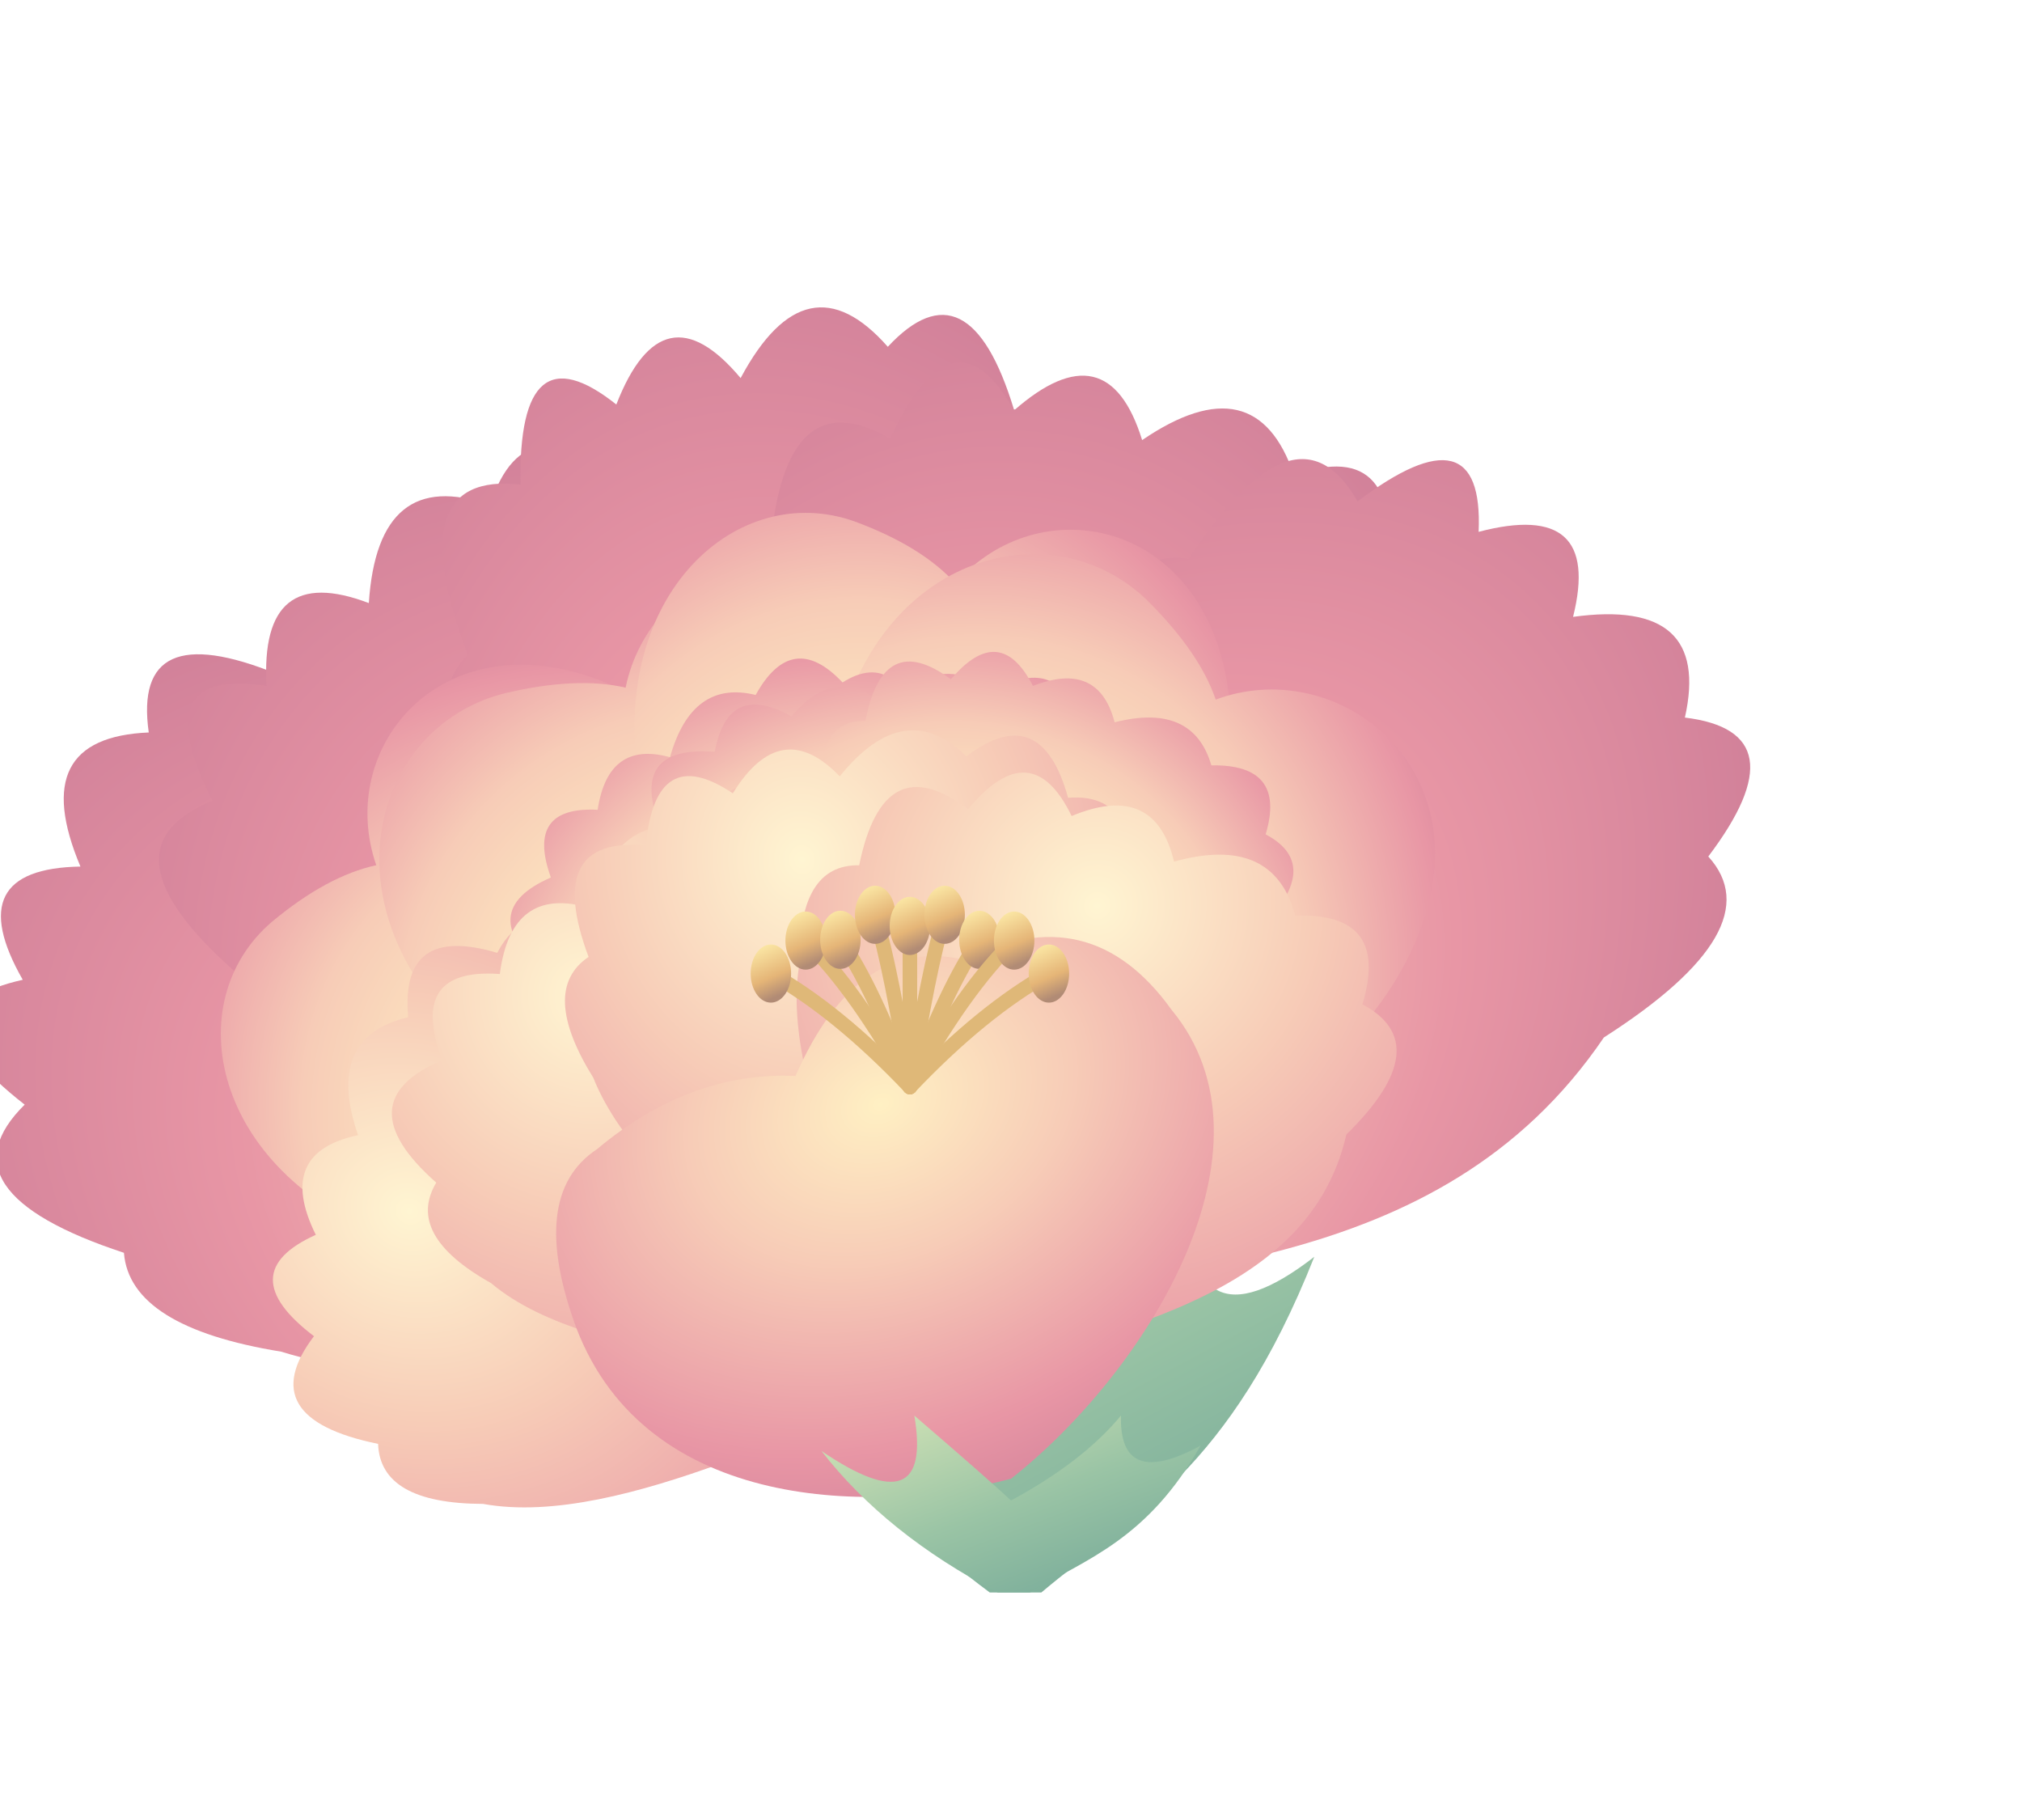
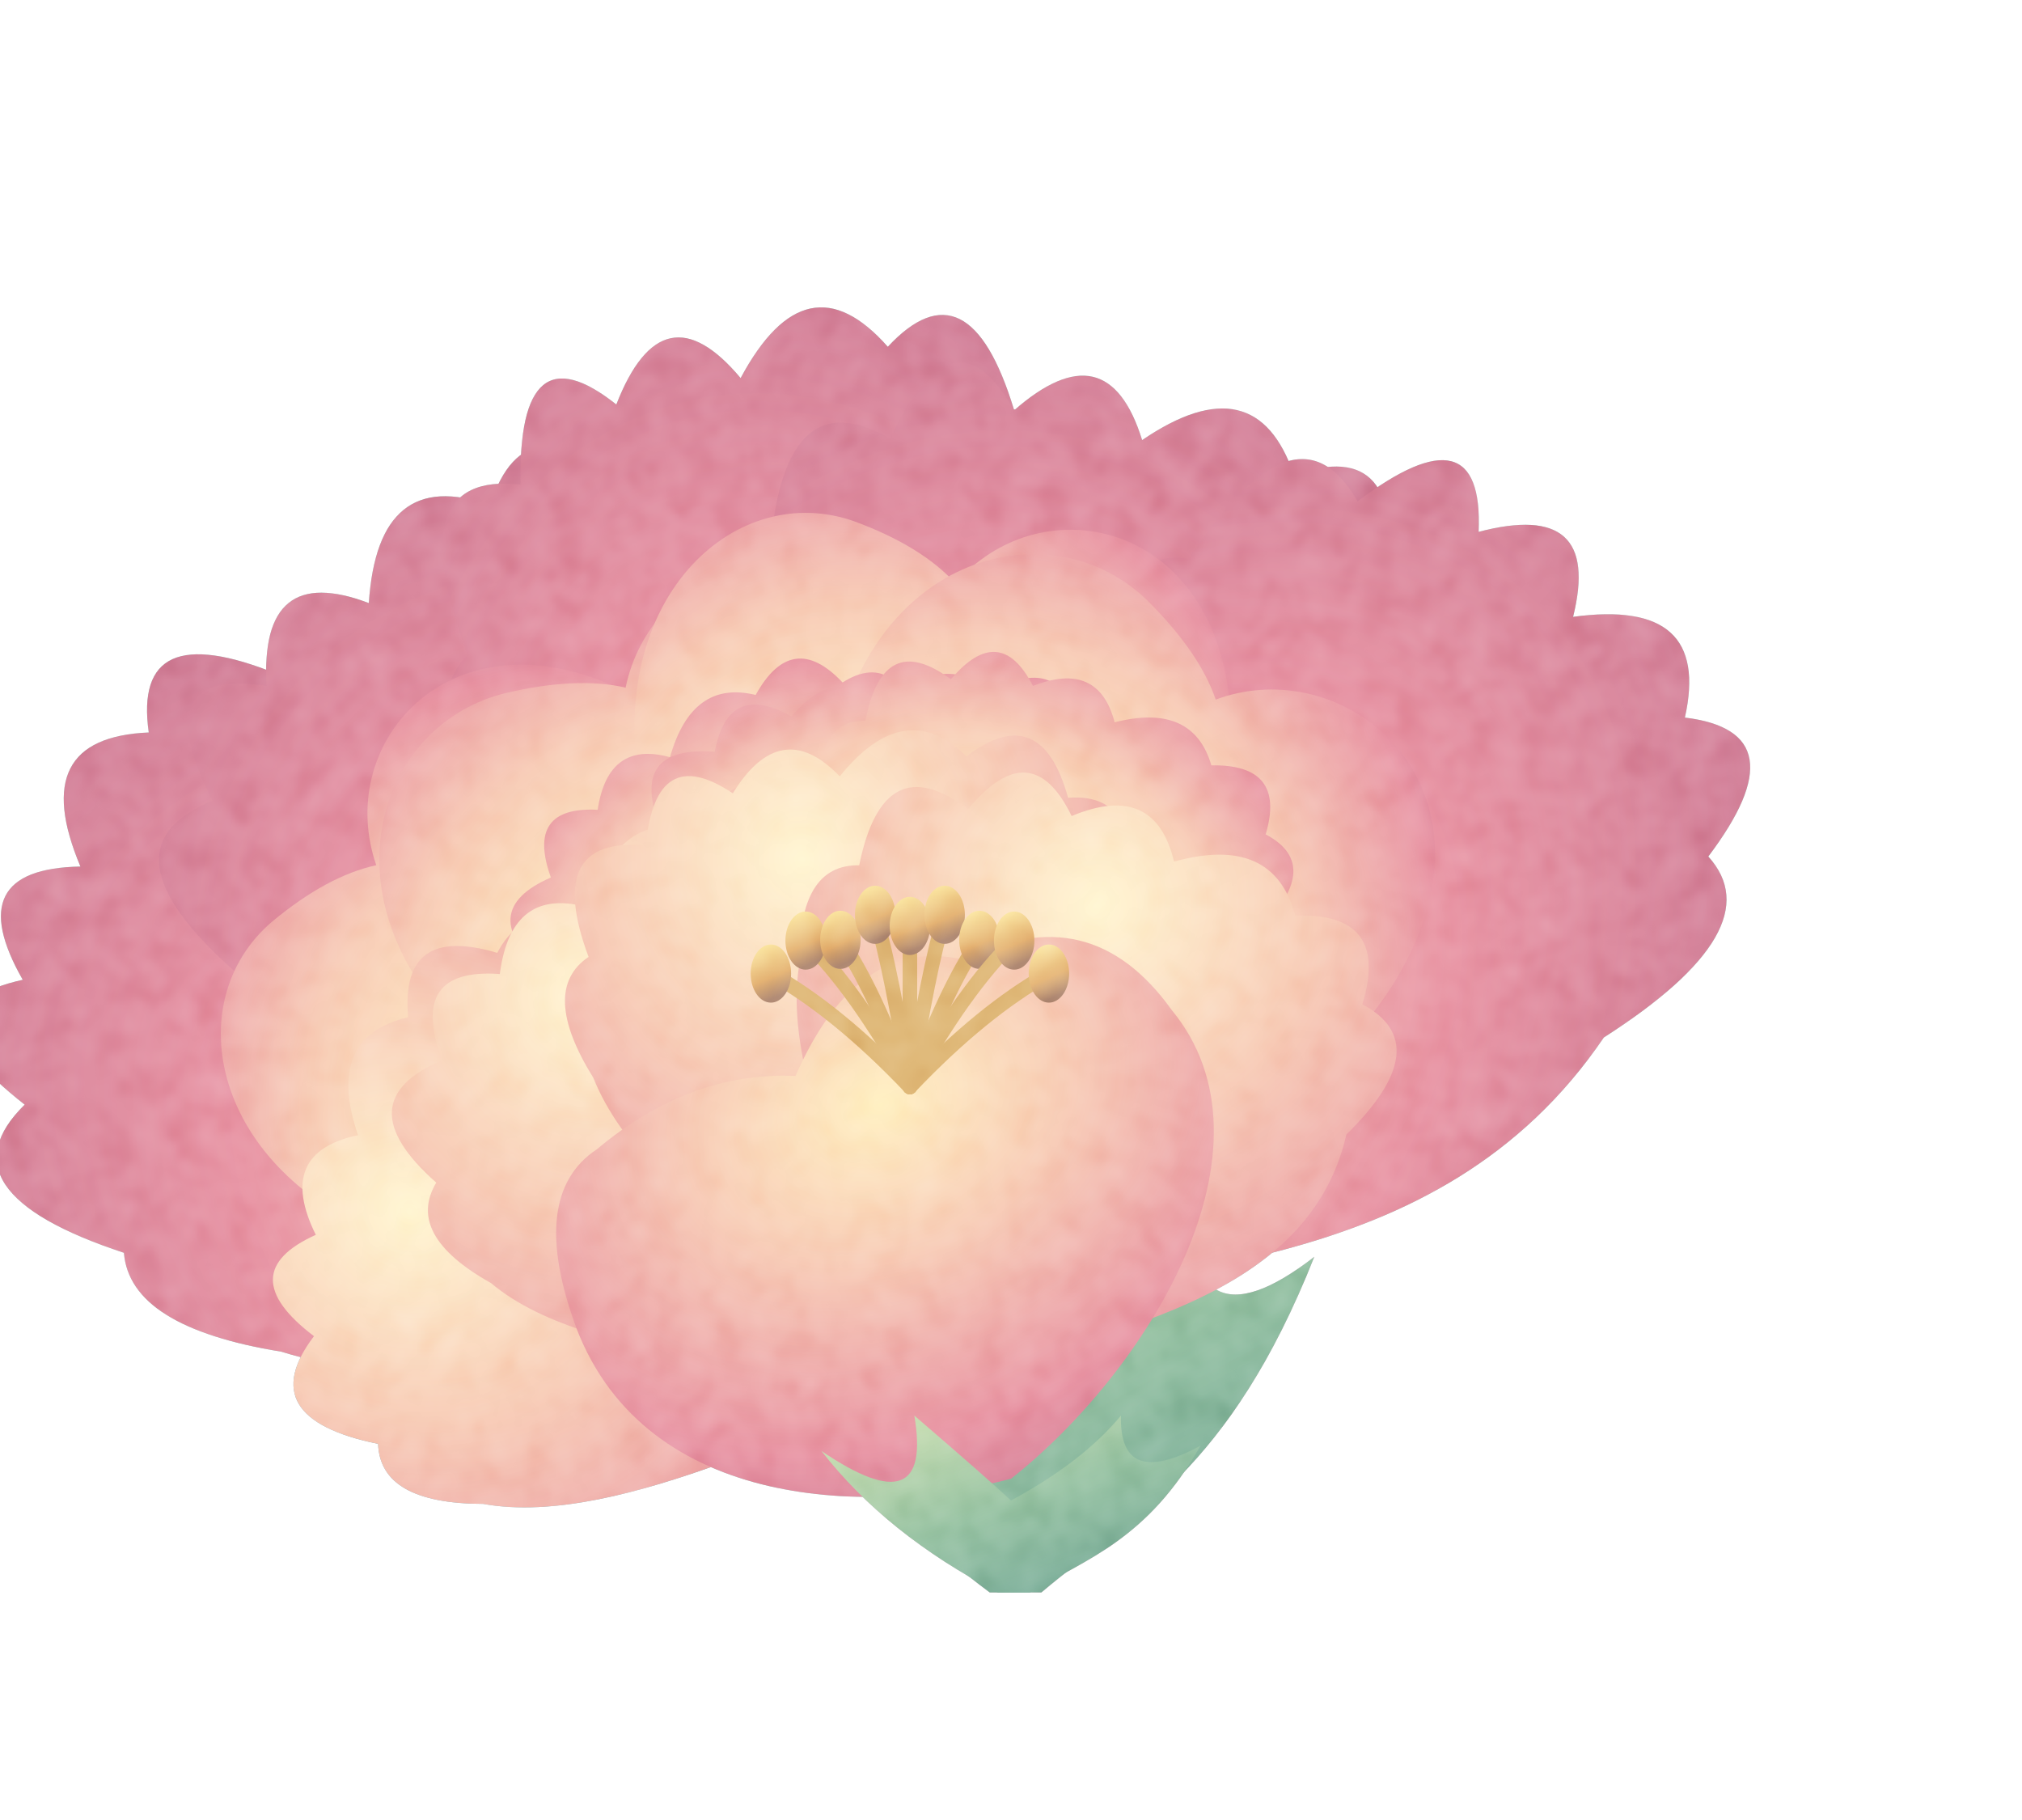
<svg xmlns="http://www.w3.org/2000/svg" width="160" height="144" viewBox="0 0 160 144" role="img">
  <defs>
    <radialGradient id="ivory" cx="47%" cy="74%" r="91%">
      <stop offset="0" stop-color="#fff7d1" />
      <stop offset="0.38" stop-color="#fff0c3" />
      <stop offset="0.66" stop-color="#f7ccb7" />
      <stop offset="0.89" stop-color="#e896a5" />
      <stop offset="1" stop-color="#ce7e98" />
    </radialGradient>
    <radialGradient id="silk" cx="39%" cy="67%" r="89%">
      <stop offset="0" stop-color="#fff0c3" />
      <stop offset="0.3" stop-color="#fff0c3" />
      <stop offset="0.62" stop-color="#f7ccb7" />
      <stop offset="0.87" stop-color="#e896a5" />
      <stop offset="1" stop-color="#ce7e98" />
    </radialGradient>
    <radialGradient id="edge" cx="54%" cy="24%" r="88%">
      <stop offset="0" stop-color="#fff0c3" />
      <stop offset="0.33" stop-color="#f7ccb7" />
      <stop offset="0.73" stop-color="#e896a5" />
      <stop offset="1" stop-color="#ce7e98" />
    </radialGradient>
    <radialGradient id="back" cx="45%" cy="73%" r="86%">
      <stop offset="0" stop-color="#f7ccb7" />
      <stop offset="0.52" stop-color="#e896a5" />
      <stop offset="1" stop-color="#ce7e98" />
    </radialGradient>
    <radialGradient id="fold" cx="44%" cy="17%" r="100%">
      <stop offset="0" stop-color="#fff5d2" />
      <stop offset="0.36" stop-color="#f7ccb7" />
      <stop offset="0.79" stop-color="#e896a5" />
      <stop offset="1" stop-color="#ce7e98" />
    </radialGradient>
    <linearGradient id="green" x1="0" y1="0" x2=".8" y2="1">
      <stop stop-color="#d6e5b7" />
      <stop offset=".55" stop-color="#9ac4a5" />
      <stop offset="1" stop-color="#77aa99" />
    </linearGradient>
    <linearGradient id="pollen" x2=".3" y2="1">
      <stop stop-color="#fff0ad" />
      <stop offset=".66" stop-color="#e5b577" />
      <stop offset="1" stop-color="#b18b75" />
    </linearGradient>
+     <filter id="paper" x="-2%" y="-2%" width="104%" height="104%" color-interpolation-filters="sRGB">
+       <feTurbulence type="fractalNoise" baseFrequency="0.39" numOctaves="2" seed="19" />
+       <feColorMatrix values=".23 .17 .10 0 .25  .23 .17 .10 0 .25  .23 .17 .10 0 .25  0 0 0 0 1" />
+       <feBlend in2="SourceGraphic" mode="soft-light" />
+       <feComposite in2="SourceGraphic" operator="in" />
+     </filter>
  </defs>
-   <g transform="translate(80 126) scale(24 32)">
-     <path d="M-1 -.8Q-.41 -.37 -.51 -1Q-.13 -.65 0 -.52Q.38 -.74 .58 -1Q.57 -.58 1 -.83C.72 -.30 .40 -.19 .10 0L-.07 0Q-.66 -.33 -1 -.8Z" fill="url(#green)" />
+   <g filter="url(#paper)">
+     <g transform="translate(80 126) scale(24 32)">
+       <path d="M-1 -.8Q-.41 -.37 -.51 -1Q-.13 -.65 0 -.52Q.38 -.74 .58 -1Q.57 -.58 1 -.83C.72 -.30 .40 -.19 .10 0L-.07 0Q-.66 -.33 -1 -.8Z" fill="url(#green)" />
+     </g>
+     <g transform="translate(73 104) rotate(-63) scale(26.46 77)">
+       <path d="M0 0C-.18 -.12 -.86 -.35 -.97 -.57Q-1.11 -.72 -.92 -.76Q-1.01 -.96 -.66 -.92Q-.57 -1.08 -.33 -.98Q-.12 -1.09 .05 -.98Q.32 -1.09 .50 -.98Q.79 -1.05 .83 -.89Q1.12 -.88 .96 -.68C1.08 -.38 .40 -.19 0 0Z" fill="url(#back)" />
+     </g>
+     <g transform="translate(73 104) rotate(-39) scale(27.4 72.77)">
+       <path d="M0 0C-.18 -.12 -.86 -.35 -.97 -.57Q-1.11 -.72 -.92 -.76Q-1.01 -.96 -.66 -.92Q-.57 -1.08 -.33 -.98Q-.12 -1.09 .05 -.98Q.32 -1.09 .50 -.98Q.79 -1.05 .83 -.89Q1.12 -.88 .96 -.68C1.08 -.38 .40 -.19 0 0Z" fill="url(#back)" />
+     </g>
+     <g transform="translate(73 104) rotate(-12) scale(26.46 77)">
+       <path d="M0 0C-.18 -.12 -.86 -.35 -.97 -.57Q-1.11 -.72 -.92 -.76Q-1.01 -.96 -.66 -.92Q-.57 -1.08 -.33 -.98Q-.12 -1.09 .05 -.98Q.32 -1.09 .50 -.98Q.79 -1.05 .83 -.89Q1.12 -.88 .96 -.68C1.08 -.38 .40 -.19 0 0Z" fill="url(#back)" />
+     </g>
+     <g transform="translate(73 104) rotate(13) scale(27.4 72.77)">
+       <path d="M0 0C-.18 -.12 -.86 -.35 -.97 -.57Q-1.11 -.72 -.92 -.76Q-1.01 -.96 -.66 -.92Q-.57 -1.08 -.33 -.98Q-.12 -1.09 .05 -.98Q.32 -1.09 .50 -.98Q.79 -1.05 .83 -.89Q1.12 -.88 .96 -.68C1.08 -.38 .40 -.19 0 0Z" fill="url(#back)" />
+     </g>
+     <g transform="translate(73 104) rotate(42) scale(26.46 77)">
+       <path d="M0 0C-.18 -.12 -.86 -.35 -.97 -.57Q-1.11 -.72 -.92 -.76Q-1.01 -.96 -.66 -.92Q-.57 -1.08 -.33 -.98Q-.12 -1.09 .05 -.98Q.32 -1.09 .50 -.98Q.79 -1.05 .83 -.89Q1.12 -.88 .96 -.68C1.08 -.38 .40 -.19 0 0Z" fill="url(#back)" />
+     </g>
+     <g transform="translate(72 97) rotate(-57) scale(23.52 56)">
+       <path d="M0 0C-.16 -.09 -.85 -.31 -.99 -.61C-1.12 -.87 -.71 -1.04 -.31 -.99Q-.08 -.96 .04 -.91C.30 -1.05 .85 -1.02 .97 -.79C1.12 -.49 .53 -.16 0 0Z" fill="url(#silk)" />
+     </g>
+     <g transform="translate(72 97) rotate(-29) scale(24.36 52.92)">
+       <path d="M0 0C-.16 -.09 -.85 -.31 -.99 -.61C-1.12 -.87 -.71 -1.04 -.31 -.99Q-.08 -.96 .04 -.91C.30 -1.05 .85 -1.02 .97 -.79C1.12 -.49 .53 -.16 0 0Z" fill="url(#silk)" />
+     </g>
+     <g transform="translate(72 97) rotate(3) scale(23.52 56)">
+       <path d="M0 0C-.16 -.09 -.85 -.31 -.99 -.61C-1.12 -.87 -.71 -1.04 -.31 -.99Q-.08 -.96 .04 -.91C.30 -1.05 .85 -1.02 .97 -.79C1.12 -.49 .53 -.16 0 0Z" fill="url(#silk)" />
+     </g>
+     <g transform="translate(72 97) rotate(29) scale(24.36 52.92)">
+       <path d="M0 0C-.16 -.09 -.85 -.31 -.99 -.61C-1.12 -.87 -.71 -1.04 -.31 -.99Q-.08 -.96 .04 -.91C.30 -1.05 .85 -1.02 .97 -.79C1.12 -.49 .53 -.16 0 0Z" fill="url(#silk)" />
+     </g>
+     <g transform="translate(73 89) rotate(-36) scale(18.62 36)">
+       <path d="M0 0C-.18 -.12 -.86 -.35 -.97 -.57Q-1.11 -.72 -.92 -.76Q-1.01 -.96 -.66 -.92Q-.57 -1.08 -.33 -.98Q-.12 -1.09 .05 -.98Q.32 -1.09 .50 -.98Q.79 -1.05 .83 -.89Q1.12 -.88 .96 -.68C1.08 -.38 .40 -.19 0 0Z" fill="url(#ivory)" />
+     </g>
+     <g transform="translate(73 89) rotate(-7) scale(19.28 34.02)">
+       <path d="M0 0C-.18 -.12 -.86 -.35 -.97 -.57Q-1.11 -.72 -.92 -.76Q-1.01 -.96 -.66 -.92Q-.57 -1.08 -.33 -.98Q-.12 -1.09 .05 -.98Q.32 -1.09 .50 -.98Q.79 -1.05 .83 -.89Q1.12 -.88 .96 -.68C1.08 -.38 .40 -.19 0 0Z" fill="url(#ivory)" />
+     </g>
+     <g transform="translate(73 89) rotate(24) scale(18.62 36)">
+       <path d="M0 0C-.18 -.12 -.86 -.35 -.97 -.57Q-1.11 -.72 -.92 -.76Q-1.01 -.96 -.66 -.92Q-.57 -1.08 -.33 -.98Q-.12 -1.09 .05 -.98Q.32 -1.09 .50 -.98Q.79 -1.05 .83 -.89Q1.12 -.88 .96 -.68C1.08 -.38 .40 -.19 0 0Z" fill="url(#ivory)" />
+     </g>
+     <path d="M73 88Q67.28 82.91 62 80.41" fill="none" stroke="#dfb878" stroke-width="1.15" stroke-linecap="round" />
+     <ellipse cx="62" cy="80.41" rx="1.6" ry="2.3" fill="url(#pollen)" />
+     <path d="M73 88Q69.19 81.18 65.67 77.83" fill="none" stroke="#dfb878" stroke-width="1.15" stroke-linecap="round" />
+     <ellipse cx="65.67" cy="77.83" rx="1.6" ry="2.3" fill="url(#pollen)" />
+     <path d="M73 88Q71.09 81.06 69.33 77.65" fill="none" stroke="#dfb878" stroke-width="1.15" stroke-linecap="round" />
+     <ellipse cx="69.33" cy="77.65" rx="1.6" ry="2.3" fill="url(#pollen)" />
+     <path d="M73 88Q73 80.11 73 76.23" fill="none" stroke="#dfb878" stroke-width="1.15" stroke-linecap="round" />
+     <ellipse cx="73" cy="76.23" rx="1.6" ry="2.3" fill="url(#pollen)" />
+     <path d="M73 88Q74.91 81.06 76.67 77.65" fill="none" stroke="#dfb878" stroke-width="1.15" stroke-linecap="round" />
+     <ellipse cx="76.67" cy="77.65" rx="1.6" ry="2.3" fill="url(#pollen)" />
+     <path d="M73 88Q76.81 81.18 80.33 77.83" fill="none" stroke="#dfb878" stroke-width="1.15" stroke-linecap="round" />
+     <ellipse cx="80.33" cy="77.83" rx="1.6" ry="2.3" fill="url(#pollen)" />
+     <path d="M73 88Q78.72 82.91 84 80.41" fill="none" stroke="#dfb878" stroke-width="1.15" stroke-linecap="round" />
+     <ellipse cx="84" cy="80.41" rx="1.6" ry="2.3" fill="url(#pollen)" />
+     <g transform="translate(73 110) rotate(-67) scale(22.54 50)">
+       <path d="M0 0C-.18 -.12 -.86 -.35 -.97 -.57Q-1.11 -.72 -.92 -.76Q-1.01 -.96 -.66 -.92Q-.57 -1.08 -.33 -.98Q-.12 -1.09 .05 -.98Q.32 -1.09 .50 -.98Q.79 -1.05 .83 -.89Q1.12 -.88 .96 -.68C1.08 -.38 .40 -.19 0 0Z" fill="url(#fold)" />
+     </g>
+     <g transform="translate(73 110) rotate(-36) scale(23.34 47.25)">
+       <path d="M0 0C-.18 -.12 -.86 -.35 -.97 -.57Q-1.11 -.72 -.92 -.76Q-1.01 -.96 -.66 -.92Q-.57 -1.08 -.33 -.98Q-.12 -1.09 .05 -.98Q.32 -1.09 .50 -.98Q.79 -1.05 .83 -.89Q1.12 -.88 .96 -.68C1.08 -.38 .40 -.19 0 0Z" fill="url(#fold)" />
+     </g>
+     <g transform="translate(73 110) rotate(-9) scale(22.54 50)">
+       <path d="M0 0C-.18 -.12 -.86 -.35 -.97 -.57Q-1.11 -.72 -.92 -.76Q-1.01 -.96 -.66 -.92Q-.57 -1.08 -.33 -.98Q-.12 -1.09 .05 -.98Q.32 -1.09 .50 -.98Q.79 -1.05 .83 -.89Q1.12 -.88 .96 -.68C1.08 -.38 .40 -.19 0 0Z" fill="url(#fold)" />
+     </g>
+     <g transform="translate(73 110) rotate(24) scale(23.34 47.25)">
+       <path d="M0 0C-.18 -.12 -.86 -.35 -.97 -.57Q-1.11 -.72 -.92 -.76Q-1.01 -.96 -.66 -.92Q-.57 -1.08 -.33 -.98Q-.12 -1.09 .05 -.98Q.32 -1.09 .50 -.98Q.79 -1.05 .83 -.89Q1.12 -.88 .96 -.68C1.08 -.38 .40 -.19 0 0Z" fill="url(#fold)" />
+     </g>
+     <g transform="translate(80 117) rotate(-23) scale(27 40)">
+       <path d="M0 0C-.41 -.04 -1.02 -.22 -1 -.61Q-.98 -.89 -.74 -.92Q-.40 -.99 -.12 -.90Q.21 -1.11 .47 -.98Q.88 -1.00 .97 -.73C1.12 -.39 .49 -.09 0 0Z" fill="url(#edge)" />
+     </g>
+     <g transform="translate(80 126) scale(15 14)">
+       <path d="M-1 -.8Q-.41 -.37 -.51 -1Q-.13 -.65 0 -.52Q.38 -.74 .58 -1Q.57 -.58 1 -.83C.72 -.30 .40 -.19 .10 0L-.07 0Q-.66 -.33 -1 -.8Z" fill="url(#green)" />
+     </g>
+     <path d="M72 86Q66.28 79.99 61 77.03" fill="none" stroke="#dfb878" stroke-width="1.15" stroke-linecap="round" />
+     <ellipse cx="61" cy="77.03" rx="1.6" ry="2.3" fill="url(#pollen)" />
+     <path d="M72 86Q67.71 78.24 63.75 74.42" fill="none" stroke="#dfb878" stroke-width="1.15" stroke-linecap="round" />
+     <ellipse cx="63.75" cy="74.42" rx="1.6" ry="2.3" fill="url(#pollen)" />
+     <path d="M72 86Q69.14 78.2 66.5 74.36" fill="none" stroke="#dfb878" stroke-width="1.15" stroke-linecap="round" />
+     <ellipse cx="66.5" cy="74.36" rx="1.6" ry="2.3" fill="url(#pollen)" />
+     <path d="M72 86Q70.57 76.87 69.25 72.38" fill="none" stroke="#dfb878" stroke-width="1.15" stroke-linecap="round" />
+     <ellipse cx="69.25" cy="72.38" rx="1.6" ry="2.3" fill="url(#pollen)" />
+     <path d="M72 86Q72 77.46 72 73.26" fill="none" stroke="#dfb878" stroke-width="1.15" stroke-linecap="round" />
+     <ellipse cx="72" cy="73.26" rx="1.6" ry="2.3" fill="url(#pollen)" />
+     <path d="M72 86Q73.43 76.87 74.75 72.38" fill="none" stroke="#dfb878" stroke-width="1.15" stroke-linecap="round" />
+     <ellipse cx="74.75" cy="72.38" rx="1.6" ry="2.3" fill="url(#pollen)" />
+     <path d="M72 86Q74.86 78.2 77.5 74.36" fill="none" stroke="#dfb878" stroke-width="1.15" stroke-linecap="round" />
+     <ellipse cx="77.5" cy="74.36" rx="1.6" ry="2.3" fill="url(#pollen)" />
+     <path d="M72 86Q76.29 78.24 80.25 74.42" fill="none" stroke="#dfb878" stroke-width="1.15" stroke-linecap="round" />
+     <ellipse cx="80.25" cy="74.42" rx="1.6" ry="2.3" fill="url(#pollen)" />
+     <path d="M72 86Q77.72 79.99 83 77.03" fill="none" stroke="#dfb878" stroke-width="1.15" stroke-linecap="round" />
+     <ellipse cx="83" cy="77.03" rx="1.6" ry="2.3" fill="url(#pollen)" />
  </g>
-   <g transform="translate(73 104) rotate(-63) scale(26.46 77)">
-     <path d="M0 0C-.18 -.12 -.86 -.35 -.97 -.57Q-1.11 -.72 -.92 -.76Q-1.01 -.96 -.66 -.92Q-.57 -1.08 -.33 -.98Q-.12 -1.09 .05 -.98Q.32 -1.09 .50 -.98Q.79 -1.05 .83 -.89Q1.12 -.88 .96 -.68C1.08 -.38 .40 -.19 0 0Z" fill="url(#back)" />
-   </g>
-   <g transform="translate(73 104) rotate(-39) scale(27.4 72.77)">
-     <path d="M0 0C-.18 -.12 -.86 -.35 -.97 -.57Q-1.11 -.72 -.92 -.76Q-1.01 -.96 -.66 -.92Q-.57 -1.08 -.33 -.98Q-.12 -1.09 .05 -.98Q.32 -1.09 .50 -.98Q.79 -1.05 .83 -.89Q1.12 -.88 .96 -.68C1.08 -.38 .40 -.19 0 0Z" fill="url(#back)" />
-   </g>
-   <g transform="translate(73 104) rotate(-12) scale(26.46 77)">
-     <path d="M0 0C-.18 -.12 -.86 -.35 -.97 -.57Q-1.11 -.72 -.92 -.76Q-1.01 -.96 -.66 -.92Q-.57 -1.08 -.33 -.98Q-.12 -1.09 .05 -.98Q.32 -1.09 .50 -.98Q.79 -1.05 .83 -.89Q1.12 -.88 .96 -.68C1.08 -.38 .40 -.19 0 0Z" fill="url(#back)" />
-   </g>
-   <g transform="translate(73 104) rotate(13) scale(27.4 72.77)">
-     <path d="M0 0C-.18 -.12 -.86 -.35 -.97 -.57Q-1.11 -.72 -.92 -.76Q-1.01 -.96 -.66 -.92Q-.57 -1.08 -.33 -.98Q-.12 -1.09 .05 -.98Q.32 -1.09 .50 -.98Q.79 -1.05 .83 -.89Q1.12 -.88 .96 -.68C1.08 -.38 .40 -.19 0 0Z" fill="url(#back)" />
-   </g>
-   <g transform="translate(73 104) rotate(42) scale(26.46 77)">
-     <path d="M0 0C-.18 -.12 -.86 -.35 -.97 -.57Q-1.11 -.72 -.92 -.76Q-1.01 -.96 -.66 -.92Q-.57 -1.08 -.33 -.98Q-.12 -1.09 .05 -.98Q.32 -1.09 .50 -.98Q.79 -1.05 .83 -.89Q1.12 -.88 .96 -.68C1.08 -.38 .40 -.19 0 0Z" fill="url(#back)" />
-   </g>
-   <g transform="translate(72 97) rotate(-57) scale(23.52 56)">
-     <path d="M0 0C-.16 -.09 -.85 -.31 -.99 -.61C-1.12 -.87 -.71 -1.04 -.31 -.99Q-.08 -.96 .04 -.91C.30 -1.05 .85 -1.02 .97 -.79C1.12 -.49 .53 -.16 0 0Z" fill="url(#silk)" />
-   </g>
-   <g transform="translate(72 97) rotate(-29) scale(24.36 52.92)">
-     <path d="M0 0C-.16 -.09 -.85 -.31 -.99 -.61C-1.12 -.87 -.71 -1.04 -.31 -.99Q-.08 -.96 .04 -.91C.30 -1.05 .85 -1.02 .97 -.79C1.12 -.49 .53 -.16 0 0Z" fill="url(#silk)" />
-   </g>
-   <g transform="translate(72 97) rotate(3) scale(23.52 56)">
-     <path d="M0 0C-.16 -.09 -.85 -.31 -.99 -.61C-1.12 -.87 -.71 -1.04 -.31 -.99Q-.08 -.96 .04 -.91C.30 -1.05 .85 -1.02 .97 -.79C1.12 -.49 .53 -.16 0 0Z" fill="url(#silk)" />
-   </g>
-   <g transform="translate(72 97) rotate(29) scale(24.36 52.92)">
-     <path d="M0 0C-.16 -.09 -.85 -.31 -.99 -.61C-1.12 -.87 -.71 -1.04 -.31 -.99Q-.08 -.96 .04 -.91C.30 -1.05 .85 -1.02 .97 -.79C1.12 -.49 .53 -.16 0 0Z" fill="url(#silk)" />
-   </g>
-   <g transform="translate(73 89) rotate(-36) scale(18.62 36)">
-     <path d="M0 0C-.18 -.12 -.86 -.35 -.97 -.57Q-1.11 -.72 -.92 -.76Q-1.01 -.96 -.66 -.92Q-.57 -1.08 -.33 -.98Q-.12 -1.09 .05 -.98Q.32 -1.09 .50 -.98Q.79 -1.05 .83 -.89Q1.12 -.88 .96 -.68C1.08 -.38 .40 -.19 0 0Z" fill="url(#ivory)" />
-   </g>
-   <g transform="translate(73 89) rotate(-7) scale(19.28 34.02)">
-     <path d="M0 0C-.18 -.12 -.86 -.35 -.97 -.57Q-1.11 -.72 -.92 -.76Q-1.01 -.96 -.66 -.92Q-.57 -1.08 -.33 -.98Q-.12 -1.09 .05 -.98Q.32 -1.09 .50 -.98Q.79 -1.05 .83 -.89Q1.12 -.88 .96 -.68C1.08 -.38 .40 -.19 0 0Z" fill="url(#ivory)" />
-   </g>
-   <g transform="translate(73 89) rotate(24) scale(18.62 36)">
-     <path d="M0 0C-.18 -.12 -.86 -.35 -.97 -.57Q-1.11 -.72 -.92 -.76Q-1.01 -.96 -.66 -.92Q-.57 -1.08 -.33 -.98Q-.12 -1.09 .05 -.98Q.32 -1.09 .50 -.98Q.79 -1.05 .83 -.89Q1.12 -.88 .96 -.68C1.08 -.38 .40 -.19 0 0Z" fill="url(#ivory)" />
-   </g>
-   <path d="M73 88Q67.28 82.91 62 80.41" fill="none" stroke="#dfb878" stroke-width="1.15" stroke-linecap="round" />
-   <ellipse cx="62" cy="80.41" rx="1.6" ry="2.3" fill="url(#pollen)" />
-   <path d="M73 88Q69.19 81.18 65.67 77.83" fill="none" stroke="#dfb878" stroke-width="1.15" stroke-linecap="round" />
-   <ellipse cx="65.67" cy="77.83" rx="1.6" ry="2.3" fill="url(#pollen)" />
-   <path d="M73 88Q71.09 81.06 69.33 77.65" fill="none" stroke="#dfb878" stroke-width="1.15" stroke-linecap="round" />
-   <ellipse cx="69.33" cy="77.65" rx="1.6" ry="2.3" fill="url(#pollen)" />
-   <path d="M73 88Q73 80.11 73 76.23" fill="none" stroke="#dfb878" stroke-width="1.15" stroke-linecap="round" />
-   <ellipse cx="73" cy="76.23" rx="1.6" ry="2.3" fill="url(#pollen)" />
-   <path d="M73 88Q74.91 81.06 76.67 77.65" fill="none" stroke="#dfb878" stroke-width="1.15" stroke-linecap="round" />
-   <ellipse cx="76.67" cy="77.65" rx="1.6" ry="2.3" fill="url(#pollen)" />
-   <path d="M73 88Q76.81 81.18 80.33 77.83" fill="none" stroke="#dfb878" stroke-width="1.15" stroke-linecap="round" />
-   <ellipse cx="80.33" cy="77.83" rx="1.6" ry="2.3" fill="url(#pollen)" />
-   <path d="M73 88Q78.72 82.91 84 80.41" fill="none" stroke="#dfb878" stroke-width="1.15" stroke-linecap="round" />
-   <ellipse cx="84" cy="80.41" rx="1.6" ry="2.3" fill="url(#pollen)" />
-   <g transform="translate(73 110) rotate(-67) scale(22.54 50)">
-     <path d="M0 0C-.18 -.12 -.86 -.35 -.97 -.57Q-1.11 -.72 -.92 -.76Q-1.01 -.96 -.66 -.92Q-.57 -1.08 -.33 -.98Q-.12 -1.09 .05 -.98Q.32 -1.09 .50 -.98Q.79 -1.05 .83 -.89Q1.12 -.88 .96 -.68C1.08 -.38 .40 -.19 0 0Z" fill="url(#fold)" />
-   </g>
-   <g transform="translate(73 110) rotate(-36) scale(23.34 47.25)">
-     <path d="M0 0C-.18 -.12 -.86 -.35 -.97 -.57Q-1.11 -.72 -.92 -.76Q-1.01 -.96 -.66 -.92Q-.57 -1.08 -.33 -.98Q-.12 -1.09 .05 -.98Q.32 -1.09 .50 -.98Q.79 -1.05 .83 -.89Q1.12 -.88 .96 -.68C1.08 -.38 .40 -.19 0 0Z" fill="url(#fold)" />
-   </g>
-   <g transform="translate(73 110) rotate(-9) scale(22.54 50)">
-     <path d="M0 0C-.18 -.12 -.86 -.35 -.97 -.57Q-1.11 -.72 -.92 -.76Q-1.01 -.96 -.66 -.92Q-.57 -1.08 -.33 -.98Q-.12 -1.09 .05 -.98Q.32 -1.09 .50 -.98Q.79 -1.05 .83 -.89Q1.12 -.88 .96 -.68C1.08 -.38 .40 -.19 0 0Z" fill="url(#fold)" />
-   </g>
-   <g transform="translate(73 110) rotate(24) scale(23.34 47.25)">
-     <path d="M0 0C-.18 -.12 -.86 -.35 -.97 -.57Q-1.11 -.72 -.92 -.76Q-1.01 -.96 -.66 -.92Q-.57 -1.08 -.33 -.98Q-.12 -1.09 .05 -.98Q.32 -1.09 .50 -.98Q.79 -1.05 .83 -.89Q1.12 -.88 .96 -.68C1.08 -.38 .40 -.19 0 0Z" fill="url(#fold)" />
-   </g>
-   <g transform="translate(80 117) rotate(-23) scale(27 40)">
-     <path d="M0 0C-.41 -.04 -1.02 -.22 -1 -.61Q-.98 -.89 -.74 -.92Q-.40 -.99 -.12 -.90Q.21 -1.11 .47 -.98Q.88 -1.00 .97 -.73C1.12 -.39 .49 -.09 0 0Z" fill="url(#edge)" />
-   </g>
-   <g transform="translate(80 126) scale(15 14)">
-     <path d="M-1 -.8Q-.41 -.37 -.51 -1Q-.13 -.65 0 -.52Q.38 -.74 .58 -1Q.57 -.58 1 -.83C.72 -.30 .40 -.19 .10 0L-.07 0Q-.66 -.33 -1 -.8Z" fill="url(#green)" />
-   </g>
-   <path d="M72 86Q66.28 79.99 61 77.03" fill="none" stroke="#dfb878" stroke-width="1.15" stroke-linecap="round" />
-   <ellipse cx="61" cy="77.03" rx="1.6" ry="2.3" fill="url(#pollen)" />
-   <path d="M72 86Q67.71 78.24 63.75 74.42" fill="none" stroke="#dfb878" stroke-width="1.15" stroke-linecap="round" />
-   <ellipse cx="63.75" cy="74.42" rx="1.6" ry="2.3" fill="url(#pollen)" />
-   <path d="M72 86Q69.14 78.2 66.5 74.36" fill="none" stroke="#dfb878" stroke-width="1.15" stroke-linecap="round" />
-   <ellipse cx="66.5" cy="74.36" rx="1.6" ry="2.3" fill="url(#pollen)" />
-   <path d="M72 86Q70.57 76.87 69.25 72.38" fill="none" stroke="#dfb878" stroke-width="1.15" stroke-linecap="round" />
-   <ellipse cx="69.25" cy="72.38" rx="1.6" ry="2.3" fill="url(#pollen)" />
-   <path d="M72 86Q72 77.46 72 73.26" fill="none" stroke="#dfb878" stroke-width="1.15" stroke-linecap="round" />
-   <ellipse cx="72" cy="73.26" rx="1.6" ry="2.3" fill="url(#pollen)" />
-   <path d="M72 86Q73.43 76.87 74.75 72.38" fill="none" stroke="#dfb878" stroke-width="1.15" stroke-linecap="round" />
-   <ellipse cx="74.75" cy="72.38" rx="1.6" ry="2.3" fill="url(#pollen)" />
-   <path d="M72 86Q74.86 78.2 77.5 74.36" fill="none" stroke="#dfb878" stroke-width="1.15" stroke-linecap="round" />
-   <ellipse cx="77.5" cy="74.36" rx="1.6" ry="2.3" fill="url(#pollen)" />
-   <path d="M72 86Q76.29 78.24 80.25 74.42" fill="none" stroke="#dfb878" stroke-width="1.15" stroke-linecap="round" />
-   <ellipse cx="80.25" cy="74.42" rx="1.6" ry="2.3" fill="url(#pollen)" />
-   <path d="M72 86Q77.72 79.99 83 77.03" fill="none" stroke="#dfb878" stroke-width="1.15" stroke-linecap="round" />
-   <ellipse cx="83" cy="77.03" rx="1.6" ry="2.3" fill="url(#pollen)" />
</svg>
